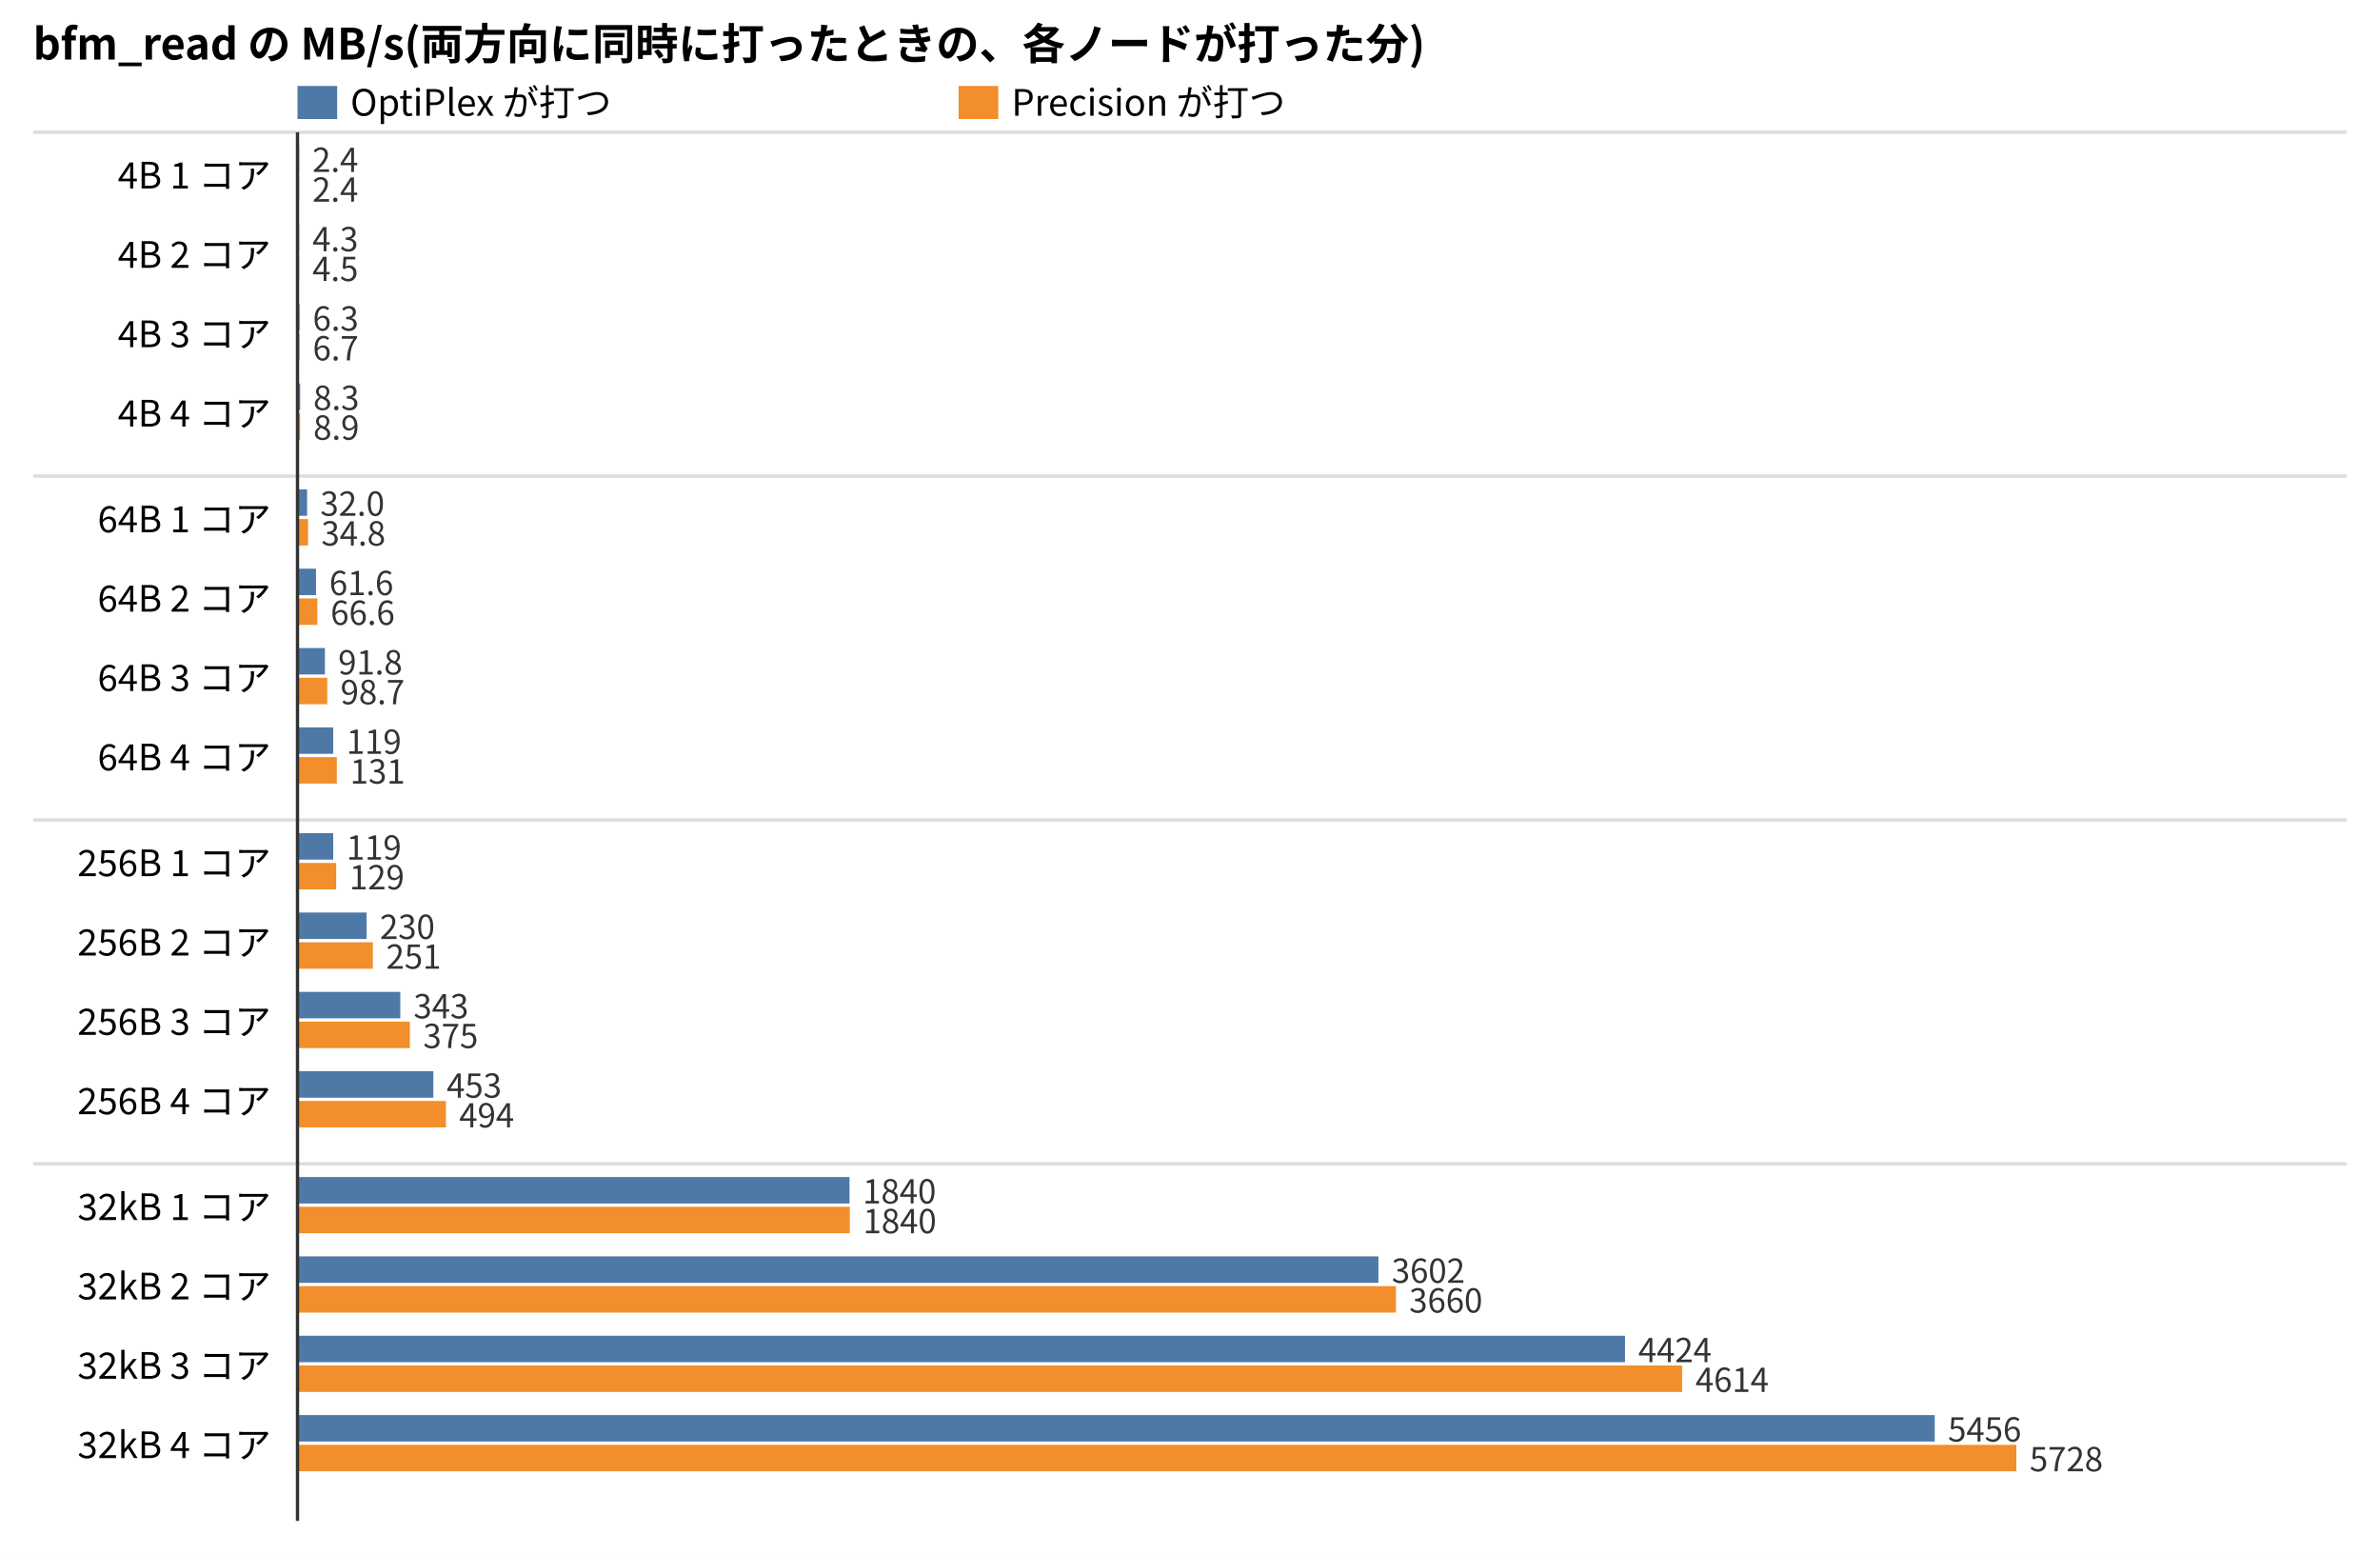
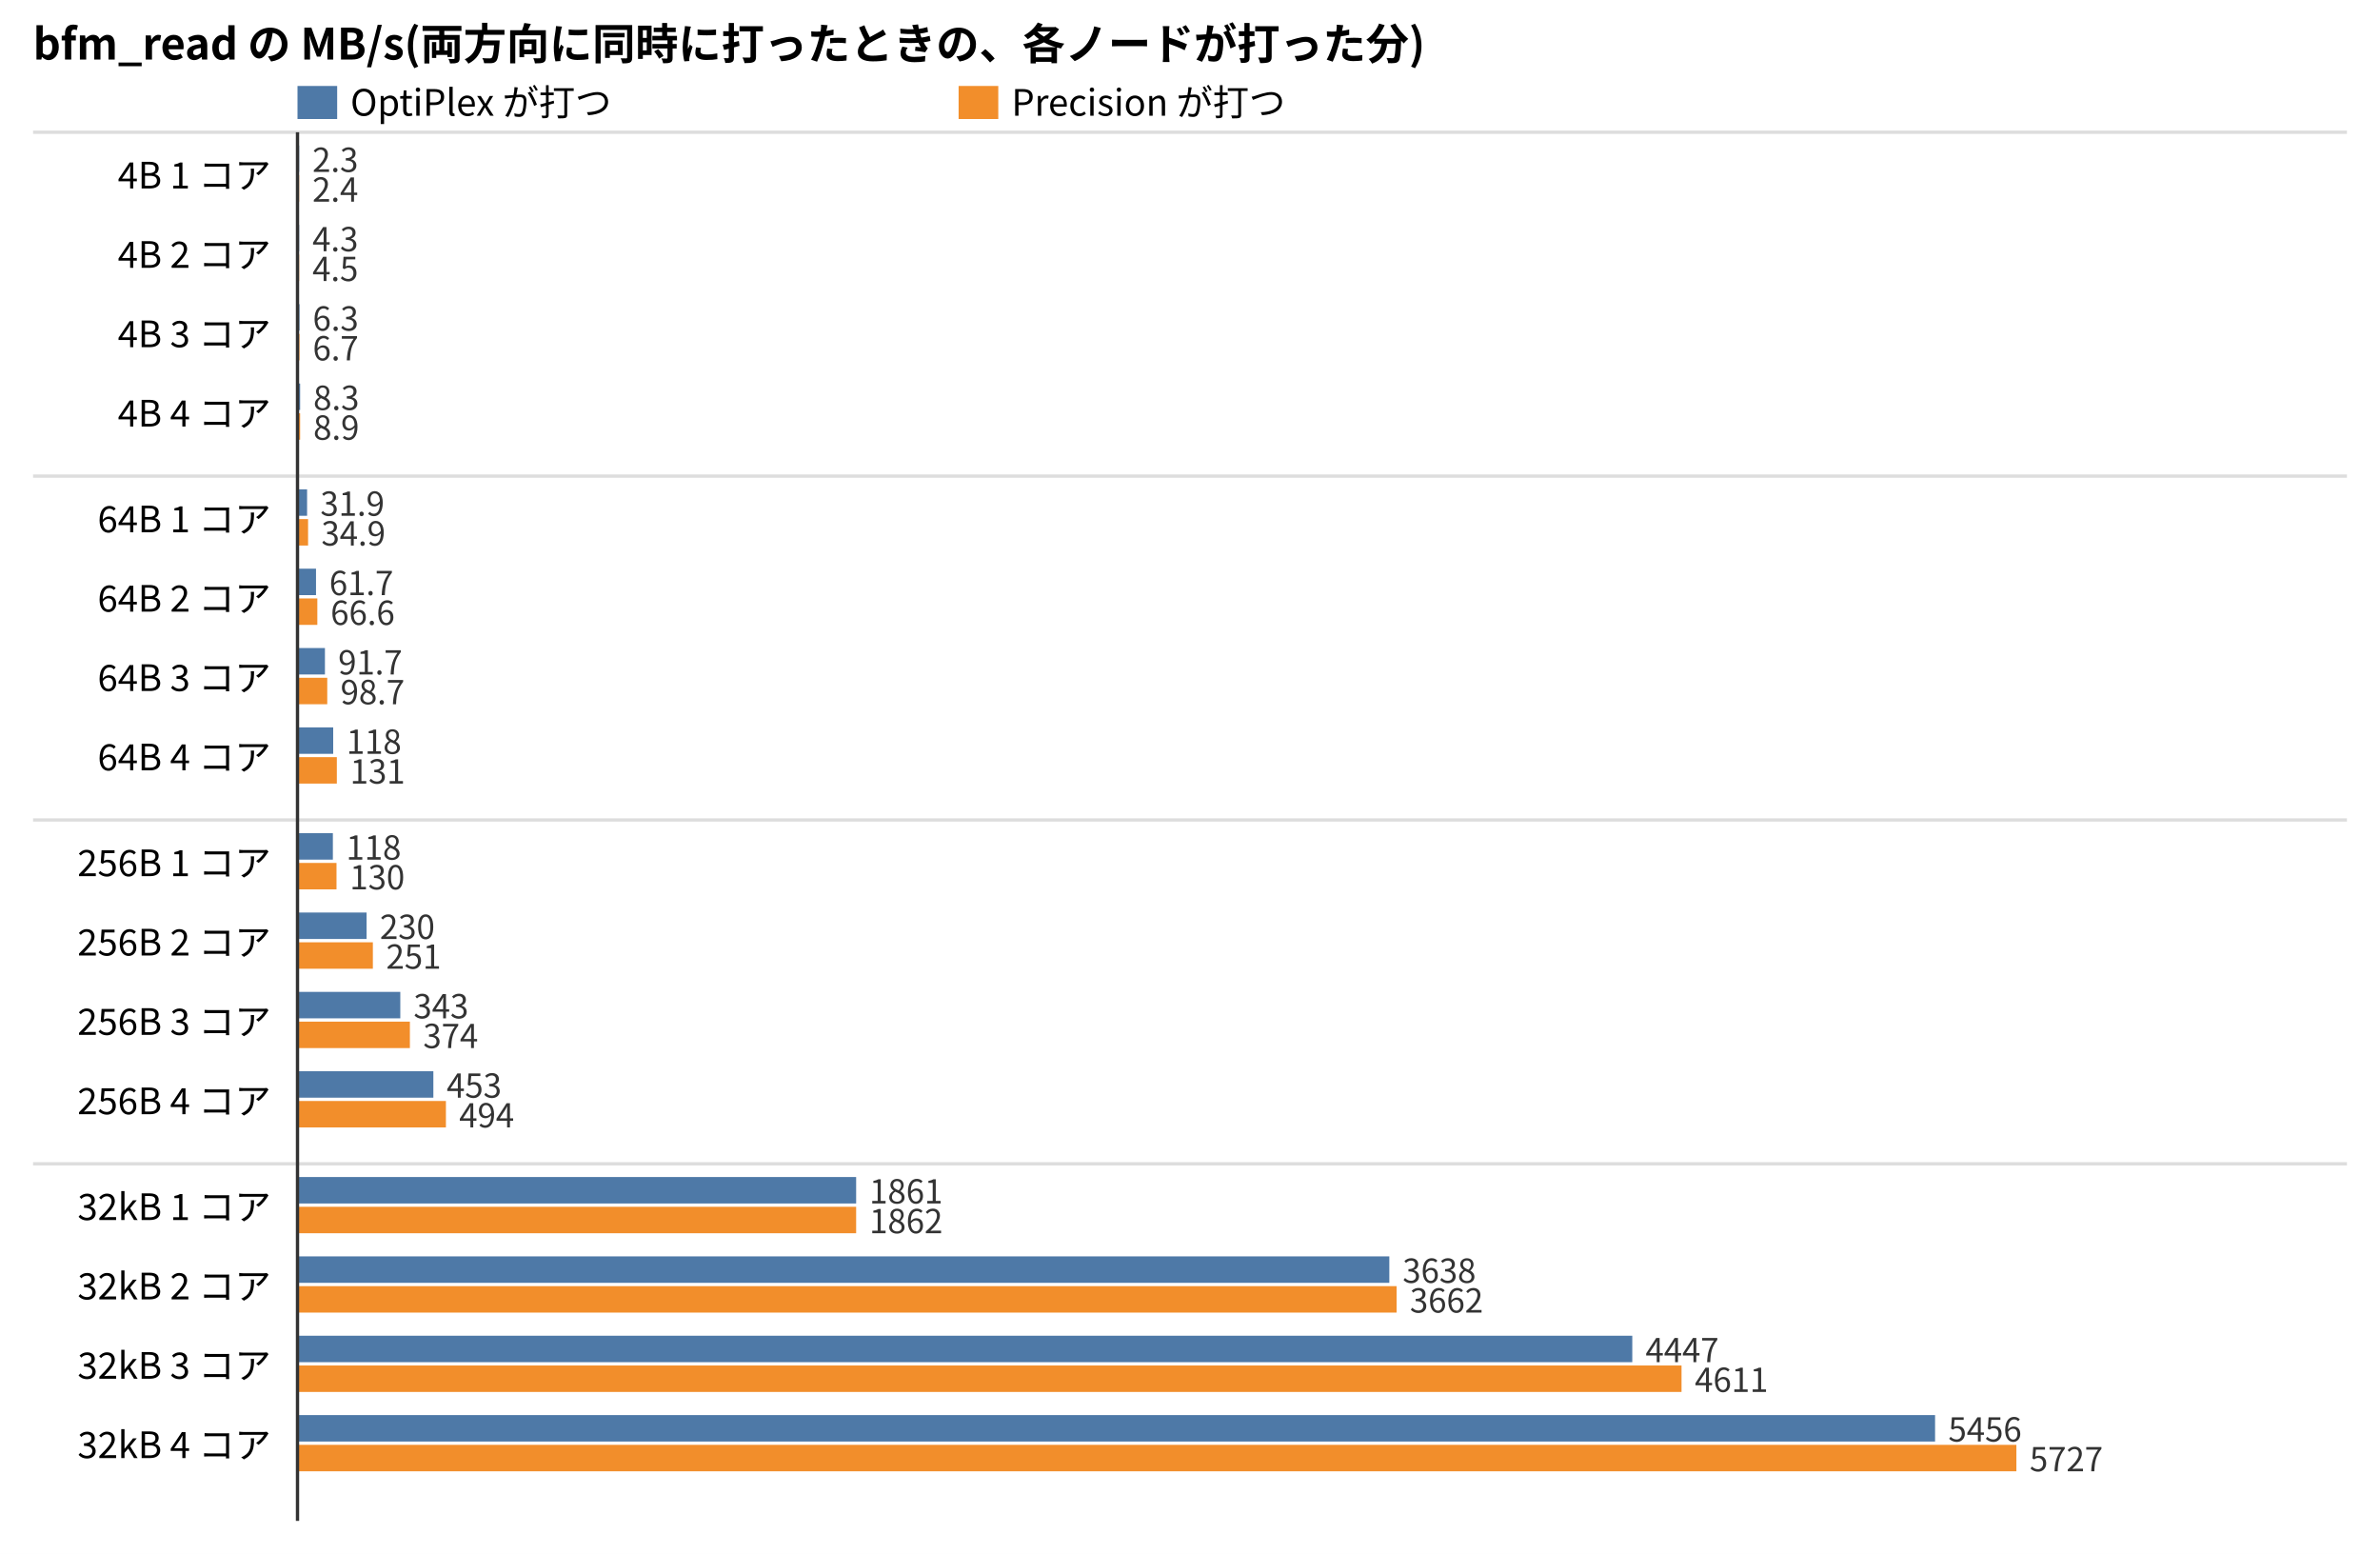
<svg xmlns="http://www.w3.org/2000/svg" version="1.1" width="720" height="470" viewBox="0 0 720 470" font-family="Noto Sans CJK JP, Meiryo, sans-serif">
  <rect x="0" y="0" width="720" height="470" fill="#ffffff" />
  <text x="10" y="18" font-size="13" font-weight="bold">bfm_read の MB/s(両方向に同時に打ったときの、各ノードが打った分)</text>
  <rect x="90" y="26" width="12" height="10" fill="#4e79a7" />
  <text x="106" y="35" font-size="11">OptiPlex が打つ</text>
  <rect x="290" y="26" width="12" height="10" fill="#f28e2b" />
  <text x="306" y="35" font-size="11">Precision が打つ</text>
  <line x1="10" y1="40" x2="710" y2="40" stroke="#dddddd" />
  <text x="82" y="57" font-size="11" text-anchor="end">4B 1 コア</text>
  <rect x="90" y="44" width="0.5" height="8" fill="#4e79a7" />
-   <text x="94.5" y="52" font-size="10" fill="#333333">2.4</text>
+   <text x="94.5" y="52" font-size="10" fill="#333333">2.3</text>
  <rect x="90" y="53" width="0.5" height="8" fill="#f28e2b" />
  <text x="94.5" y="61" font-size="10" fill="#333333">2.4</text>
  <text x="82" y="81" font-size="11" text-anchor="end">4B 2 コア</text>
  <rect x="90" y="68" width="0.5" height="8" fill="#4e79a7" />
  <text x="94.5" y="76" font-size="10" fill="#333333">4.3</text>
  <rect x="90" y="77" width="0.5" height="8" fill="#f28e2b" />
  <text x="94.5" y="85" font-size="10" fill="#333333">4.5</text>
  <text x="82" y="105" font-size="11" text-anchor="end">4B 3 コア</text>
  <rect x="90" y="92" width="0.6" height="8" fill="#4e79a7" />
  <text x="94.6" y="100" font-size="10" fill="#333333">6.3</text>
  <rect x="90" y="101" width="0.6" height="8" fill="#f28e2b" />
  <text x="94.6" y="109" font-size="10" fill="#333333">6.7</text>
  <text x="82" y="129" font-size="11" text-anchor="end">4B 4 コア</text>
  <rect x="90" y="116" width="0.8" height="8" fill="#4e79a7" />
  <text x="94.8" y="124" font-size="10" fill="#333333">8.3</text>
  <rect x="90" y="125" width="0.8" height="8" fill="#f28e2b" />
  <text x="94.8" y="133" font-size="10" fill="#333333">8.9</text>
  <line x1="10" y1="144" x2="710" y2="144" stroke="#dddddd" />
  <text x="82" y="161" font-size="11" text-anchor="end">64B 1 コア</text>
  <rect x="90" y="148" width="2.9" height="8" fill="#4e79a7" />
-   <text x="96.9" y="156" font-size="10" fill="#333333">32.0</text>
+   <text x="96.9" y="156" font-size="10" fill="#333333">31.9</text>
  <rect x="90" y="157" width="3.2" height="8" fill="#f28e2b" />
-   <text x="97.2" y="165" font-size="10" fill="#333333">34.8</text>
+   <text x="97.2" y="165" font-size="10" fill="#333333">34.9</text>
  <text x="82" y="185" font-size="11" text-anchor="end">64B 2 コア</text>
  <rect x="90" y="172" width="5.6" height="8" fill="#4e79a7" />
-   <text x="99.6" y="180" font-size="10" fill="#333333">61.6</text>
+   <text x="99.6" y="180" font-size="10" fill="#333333">61.7</text>
  <rect x="90" y="181" width="6.0" height="8" fill="#f28e2b" />
  <text x="100.0" y="189" font-size="10" fill="#333333">66.6</text>
  <text x="82" y="209" font-size="11" text-anchor="end">64B 3 コア</text>
  <rect x="90" y="196" width="8.3" height="8" fill="#4e79a7" />
-   <text x="102.3" y="204" font-size="10" fill="#333333">91.8</text>
+   <text x="102.3" y="204" font-size="10" fill="#333333">91.7</text>
  <rect x="90" y="205" width="9.0" height="8" fill="#f28e2b" />
  <text x="103.0" y="213" font-size="10" fill="#333333">98.7</text>
  <text x="82" y="233" font-size="11" text-anchor="end">64B 4 コア</text>
  <rect x="90" y="220" width="10.8" height="8" fill="#4e79a7" />
-   <text x="104.8" y="228" font-size="10" fill="#333333">119</text>
+   <text x="104.8" y="228" font-size="10" fill="#333333">118</text>
  <rect x="90" y="229" width="11.9" height="8" fill="#f28e2b" />
  <text x="105.9" y="237" font-size="10" fill="#333333">131</text>
  <line x1="10" y1="248" x2="710" y2="248" stroke="#dddddd" />
  <text x="82" y="265" font-size="11" text-anchor="end">256B 1 コア</text>
-   <rect x="90" y="252" width="10.8" height="8" fill="#4e79a7" />
-   <text x="104.8" y="260" font-size="10" fill="#333333">119</text>
-   <rect x="90" y="261" width="11.7" height="8" fill="#f28e2b" />
-   <text x="105.7" y="269" font-size="10" fill="#333333">129</text>
+   <rect x="90" y="252" width="10.7" height="8" fill="#4e79a7" />
+   <text x="104.7" y="260" font-size="10" fill="#333333">118</text>
+   <rect x="90" y="261" width="11.8" height="8" fill="#f28e2b" />
+   <text x="105.8" y="269" font-size="10" fill="#333333">130</text>
  <text x="82" y="289" font-size="11" text-anchor="end">256B 2 コア</text>
  <rect x="90" y="276" width="20.9" height="8" fill="#4e79a7" />
  <text x="114.9" y="284" font-size="10" fill="#333333">230</text>
  <rect x="90" y="285" width="22.8" height="8" fill="#f28e2b" />
  <text x="116.8" y="293" font-size="10" fill="#333333">251</text>
  <text x="82" y="313" font-size="11" text-anchor="end">256B 3 コア</text>
  <rect x="90" y="300" width="31.1" height="8" fill="#4e79a7" />
  <text x="125.1" y="308" font-size="10" fill="#333333">343</text>
  <rect x="90" y="309" width="34.0" height="8" fill="#f28e2b" />
-   <text x="128.0" y="317" font-size="10" fill="#333333">375</text>
+   <text x="128.0" y="317" font-size="10" fill="#333333">374</text>
  <text x="82" y="337" font-size="11" text-anchor="end">256B 4 コア</text>
  <rect x="90" y="324" width="41.1" height="8" fill="#4e79a7" />
  <text x="135.1" y="332" font-size="10" fill="#333333">453</text>
  <rect x="90" y="333" width="44.9" height="8" fill="#f28e2b" />
  <text x="138.9" y="341" font-size="10" fill="#333333">494</text>
  <line x1="10" y1="352" x2="710" y2="352" stroke="#dddddd" />
  <text x="82" y="369" font-size="11" text-anchor="end">32kB 1 コア</text>
-   <rect x="90" y="356" width="167.0" height="8" fill="#4e79a7" />
-   <text x="261.0" y="364" font-size="10" fill="#333333">1840</text>
-   <rect x="90" y="365" width="167.1" height="8" fill="#f28e2b" />
-   <text x="261.1" y="373" font-size="10" fill="#333333">1840</text>
+   <rect x="90" y="356" width="169.0" height="8" fill="#4e79a7" />
+   <text x="263.0" y="364" font-size="10" fill="#333333">1861</text>
+   <rect x="90" y="365" width="169.0" height="8" fill="#f28e2b" />
+   <text x="263.0" y="373" font-size="10" fill="#333333">1862</text>
  <text x="82" y="393" font-size="11" text-anchor="end">32kB 2 コア</text>
-   <rect x="90" y="380" width="327.0" height="8" fill="#4e79a7" />
-   <text x="421.0" y="388" font-size="10" fill="#333333">3602</text>
-   <rect x="90" y="389" width="332.3" height="8" fill="#f28e2b" />
-   <text x="426.3" y="397" font-size="10" fill="#333333">3660</text>
+   <rect x="90" y="380" width="330.3" height="8" fill="#4e79a7" />
+   <text x="424.3" y="388" font-size="10" fill="#333333">3638</text>
+   <rect x="90" y="389" width="332.5" height="8" fill="#f28e2b" />
+   <text x="426.5" y="397" font-size="10" fill="#333333">3662</text>
  <text x="82" y="417" font-size="11" text-anchor="end">32kB 3 コア</text>
-   <rect x="90" y="404" width="401.6" height="8" fill="#4e79a7" />
-   <text x="495.6" y="412" font-size="10" fill="#333333">4424</text>
-   <rect x="90" y="413" width="418.9" height="8" fill="#f28e2b" />
-   <text x="512.9" y="421" font-size="10" fill="#333333">4614</text>
+   <rect x="90" y="404" width="403.8" height="8" fill="#4e79a7" />
+   <text x="497.8" y="412" font-size="10" fill="#333333">4447</text>
+   <rect x="90" y="413" width="418.7" height="8" fill="#f28e2b" />
+   <text x="512.7" y="421" font-size="10" fill="#333333">4611</text>
  <text x="82" y="441" font-size="11" text-anchor="end">32kB 4 コア</text>
-   <rect x="90" y="428" width="495.3" height="8" fill="#4e79a7" />
-   <text x="589.3" y="436" font-size="10" fill="#333333">5456</text>
+   <rect x="90" y="428" width="495.4" height="8" fill="#4e79a7" />
+   <text x="589.4" y="436" font-size="10" fill="#333333">5456</text>
  <rect x="90" y="437" width="520.0" height="8" fill="#f28e2b" />
-   <text x="614.0" y="445" font-size="10" fill="#333333">5728</text>
+   <text x="614.0" y="445" font-size="10" fill="#333333">5727</text>
  <line x1="90" y1="40" x2="90" y2="460" stroke="#333333" />
</svg>
